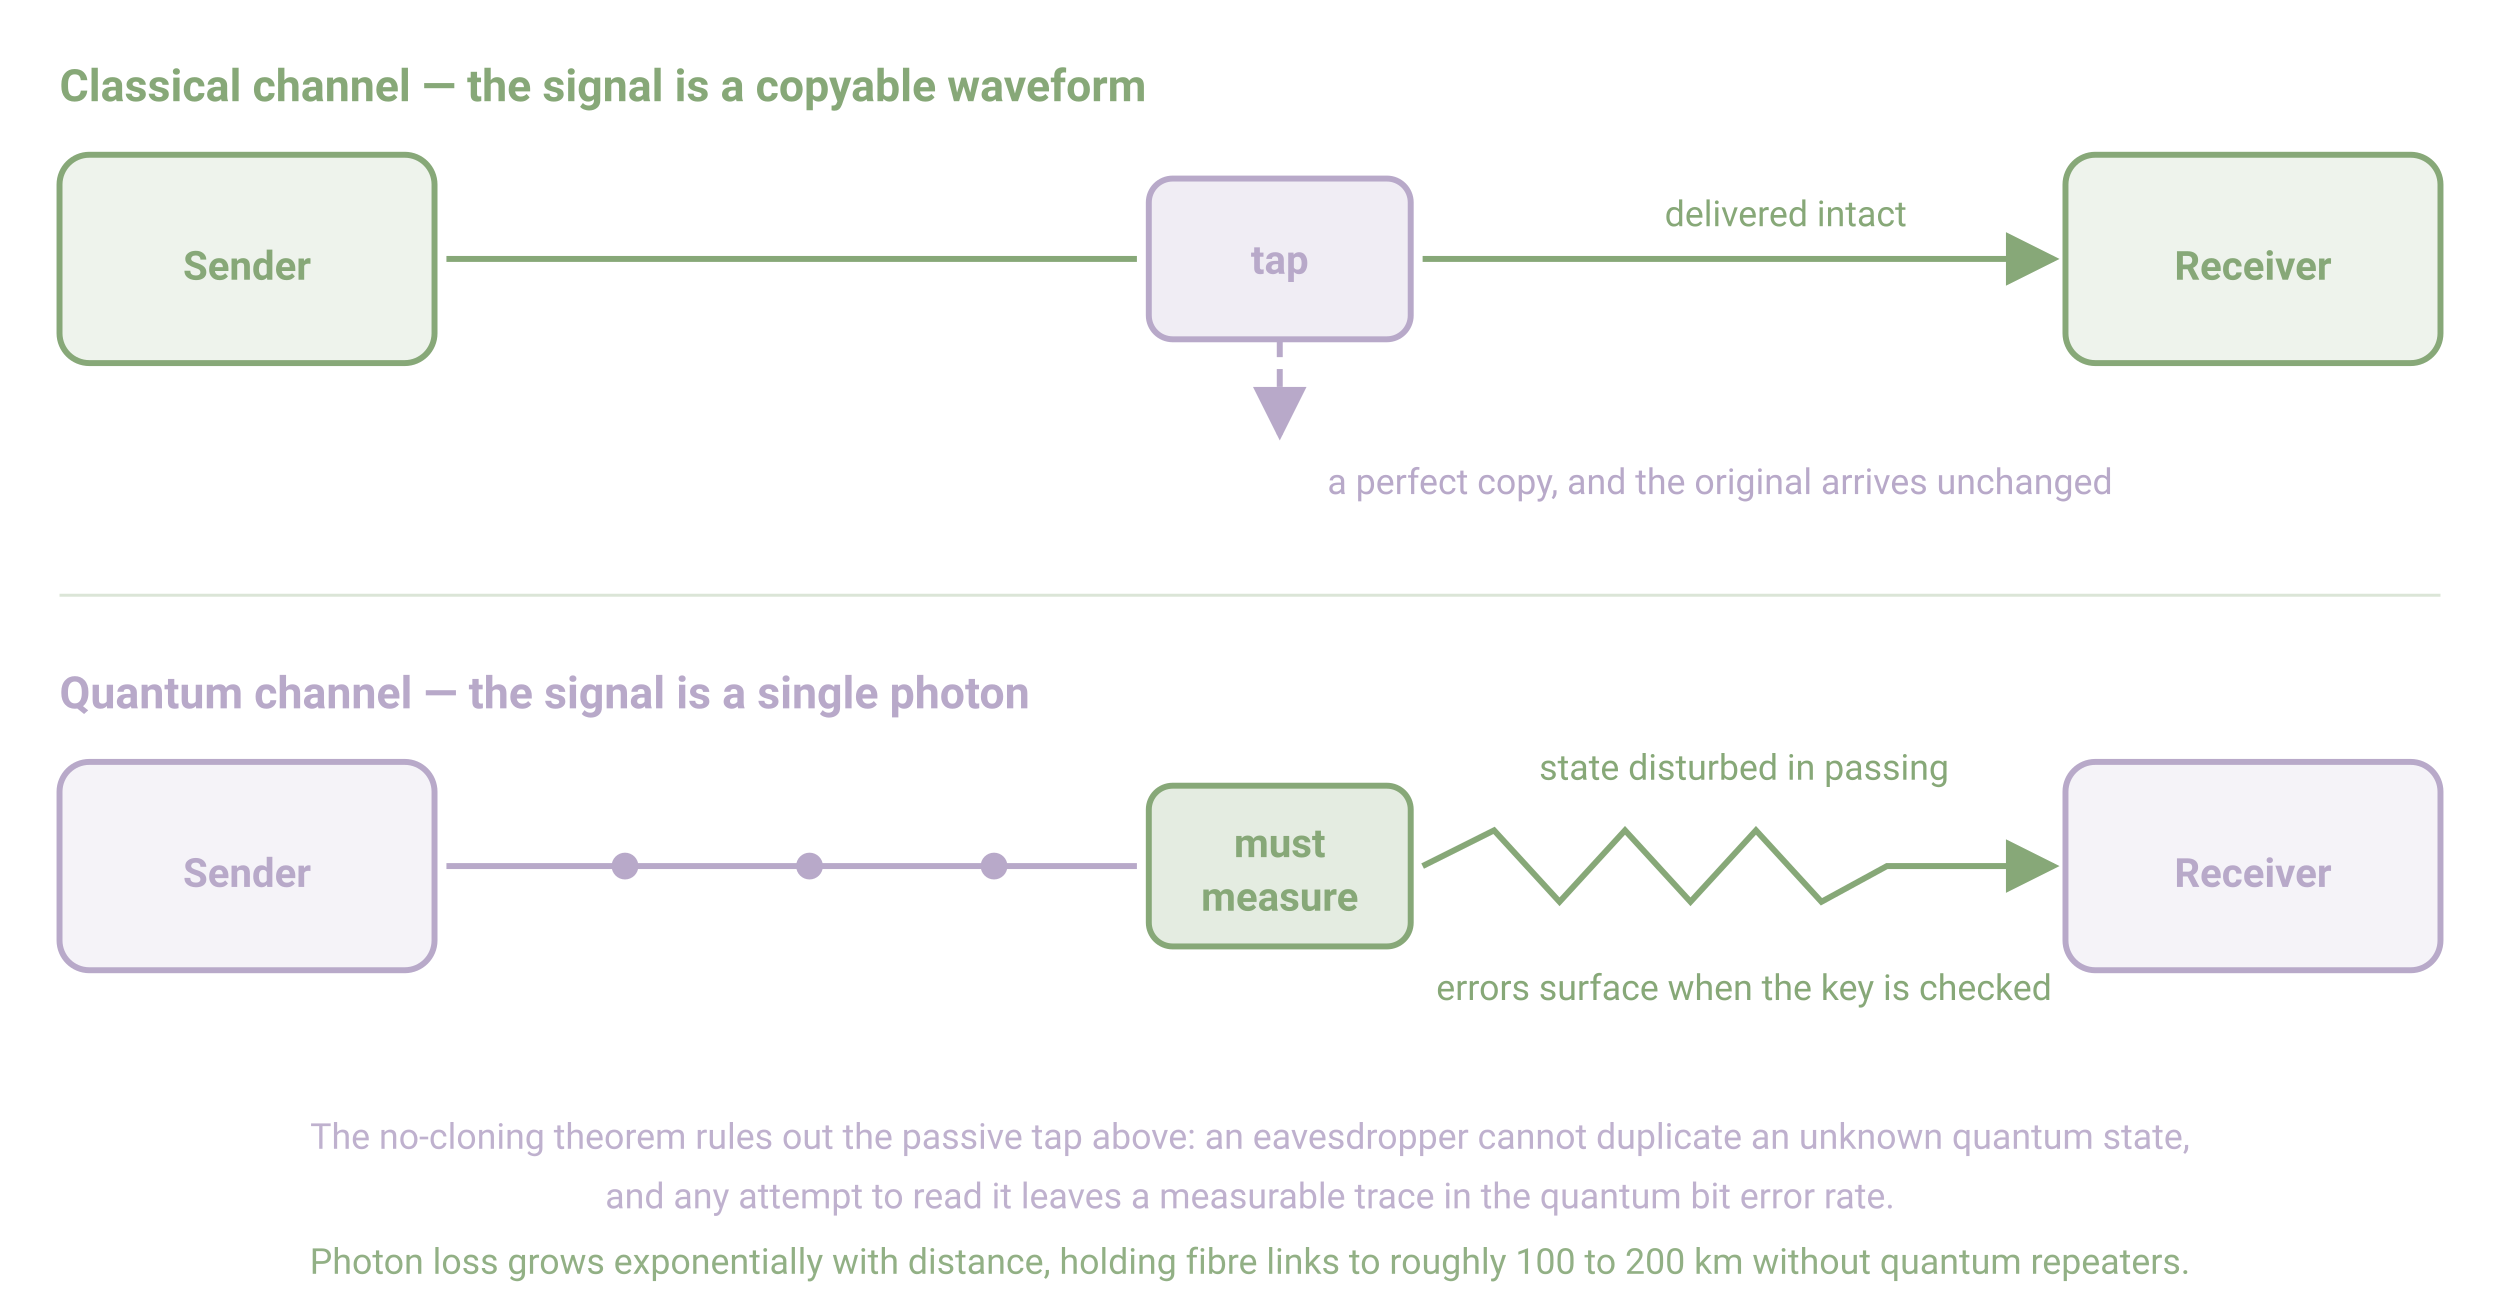
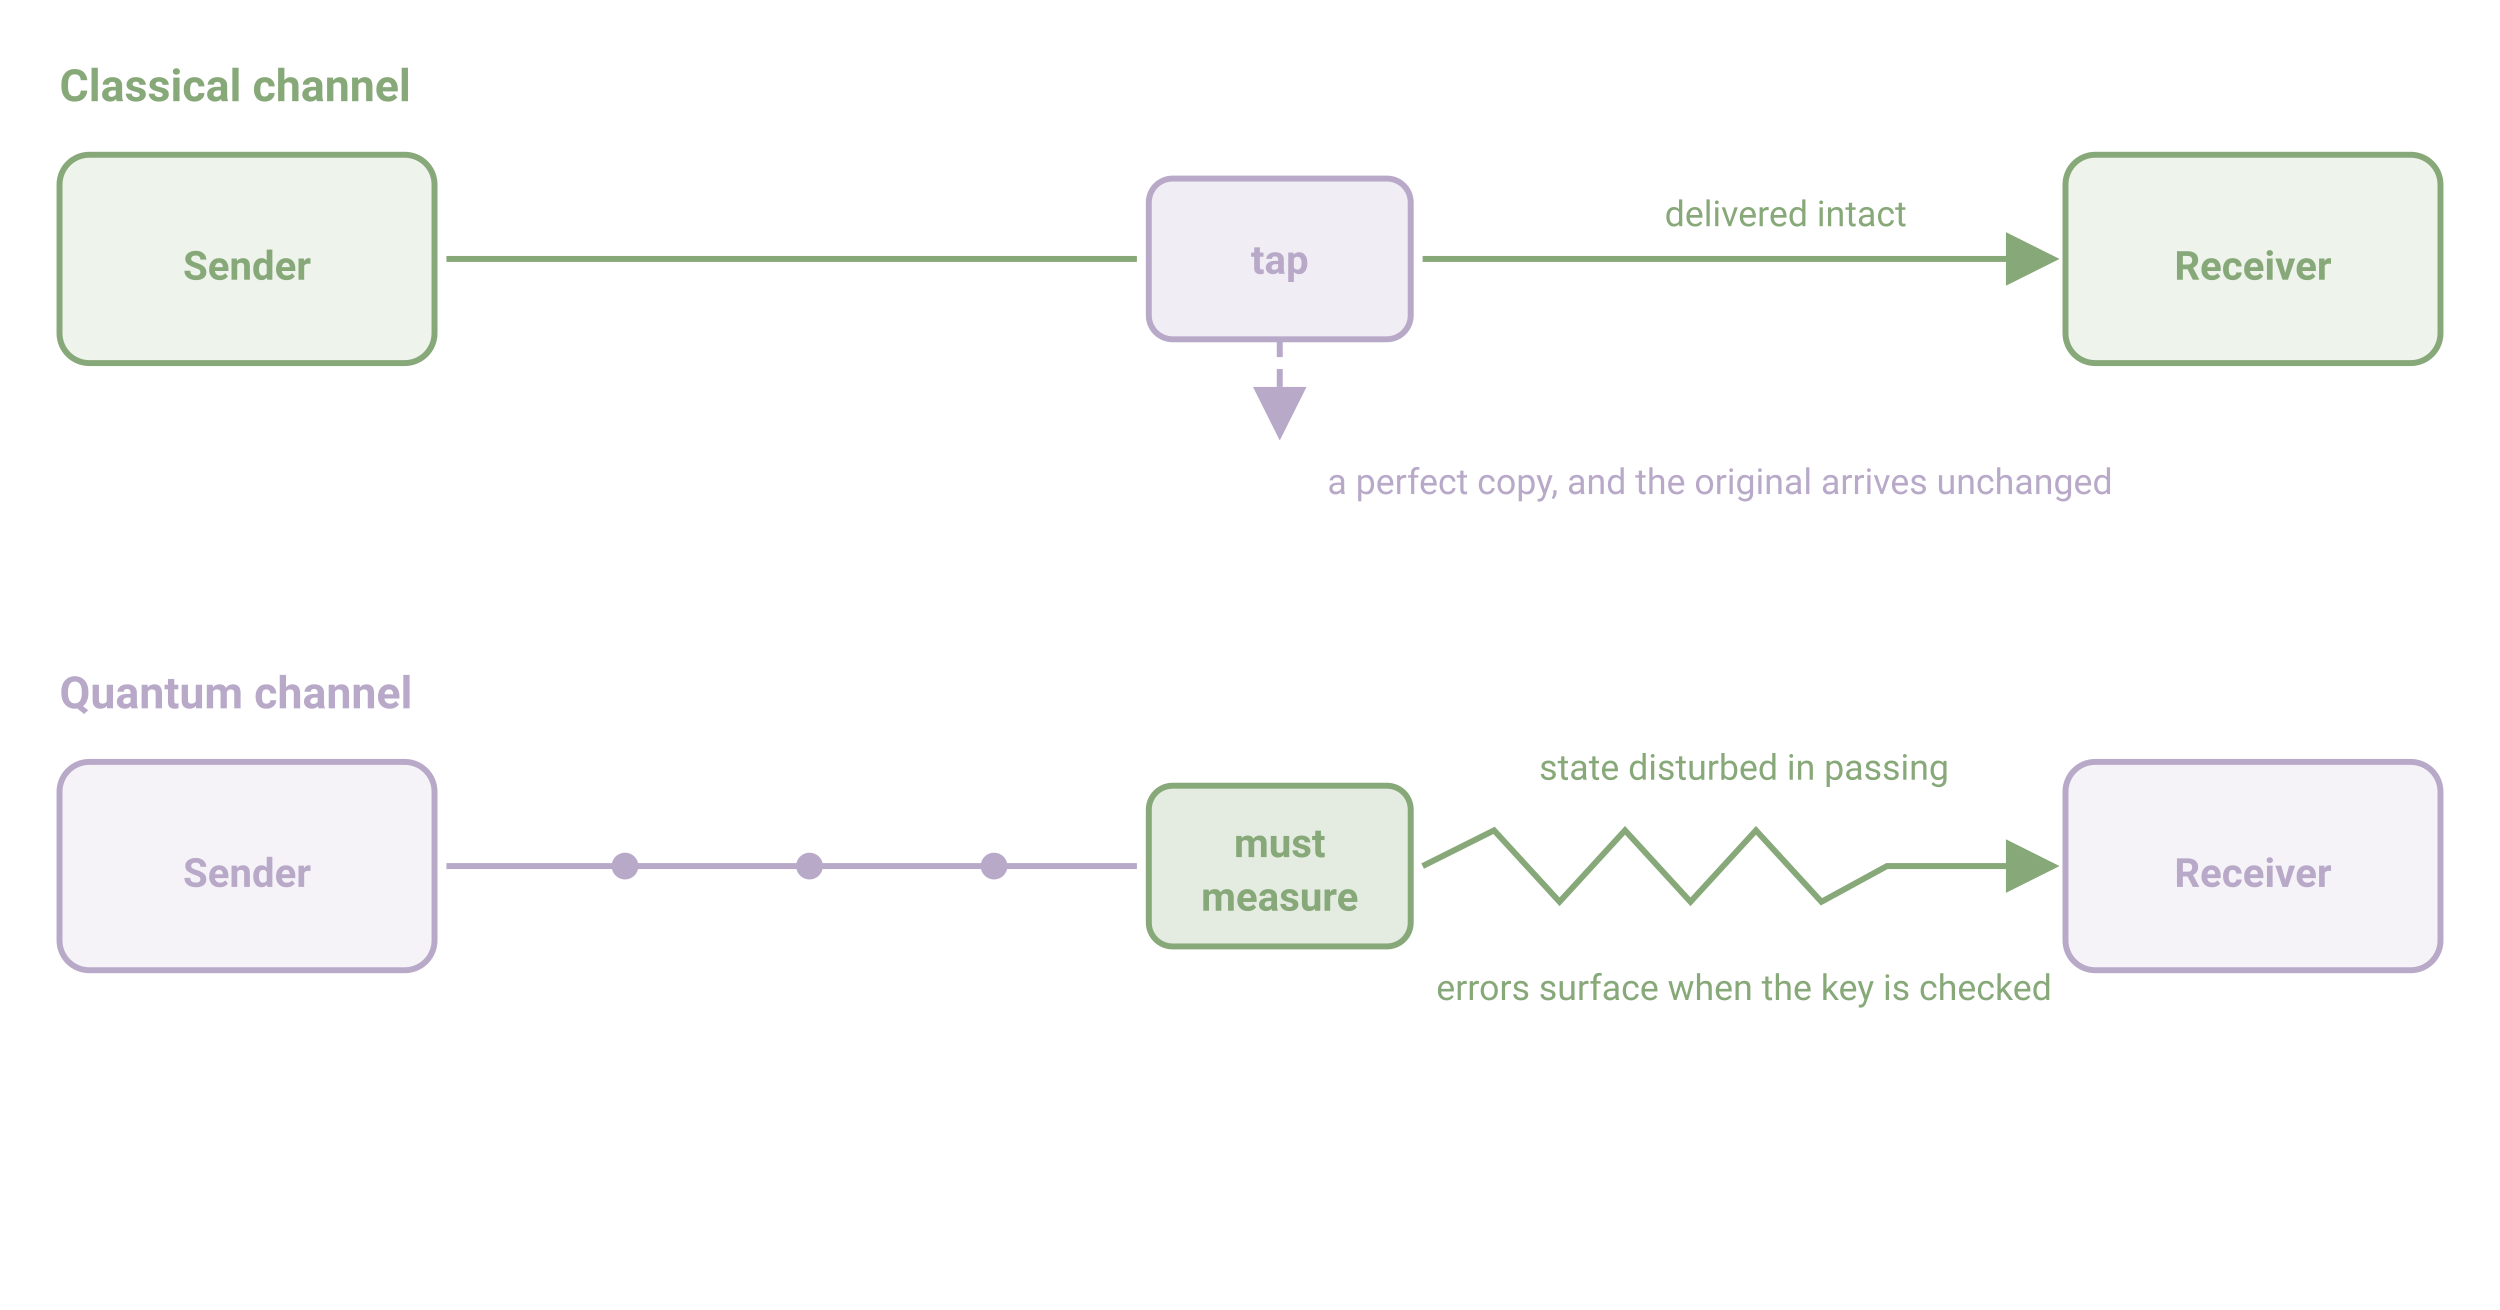
<svg xmlns="http://www.w3.org/2000/svg" width="840" height="440" viewBox="0 0 840 440" role="img" aria-labelledby="t d">
  <defs>
    <marker id="as" markerWidth="9" markerHeight="9" refX="8" refY="4.5" orient="auto">
      <path d="M0,0 L9,4.5 L0,9 Z" fill="#87A878" />
    </marker>
    <marker id="al" markerWidth="9" markerHeight="9" refX="8" refY="4.5" orient="auto">
      <path d="M0,0 L9,4.5 L0,9 Z" fill="#B8A9C9" />
    </marker>
  </defs>
  <style>
 text{font-family:'Segoe UI',system-ui,-apple-system,Roboto,Arial,sans-serif}
 .pt{font-size:15px;font-weight:600}
 .hd{font-size:13.5px;font-weight:600}
 .sb{font-size:11.5px;fill-opacity:.9}
 .lb{font-size:12px}
 .cp{font-size:12px;fill-opacity:.9}
 .sg{fill:#87A878}.lv{fill:#B8A9C9}
</style>
-   <text class="pt sg" x="20" y="34">Classical channel — the signal is a copyable waveform</text>
+   <text class="pt sg" x="20" y="34">Classical channel </text>
  <rect x="20" y="52" width="126" height="70" rx="10" fill="#87A878" fill-opacity=".14" stroke="#87A878" stroke-width="2" />
  <text class="hd sg" x="83" y="94" text-anchor="middle">Sender</text>
  <rect x="694" y="52" width="126" height="70" rx="10" fill="#87A878" fill-opacity=".14" stroke="#87A878" stroke-width="2" />
  <text class="hd sg" x="757" y="94" text-anchor="middle">Receiver</text>
  <line x1="150" y1="87" x2="382" y2="87" stroke="#87A878" stroke-width="2" />
  <line x1="478" y1="87" x2="690" y2="87" stroke="#87A878" stroke-width="2" marker-end="url(#as)" />
  <rect x="386" y="60" width="88" height="54" rx="8" fill="#B8A9C9" fill-opacity=".20" stroke="#B8A9C9" stroke-width="2" />
  <text class="hd lv" x="430" y="92" text-anchor="middle">tap</text>
  <line x1="430" y1="114" x2="430" y2="146" stroke="#B8A9C9" stroke-width="2" stroke-dasharray="6 4" marker-end="url(#al)" />
  <text class="lb lv" x="446" y="166">a perfect copy, and the original arrives unchanged</text>
  <text class="lb sg" x="600" y="76" text-anchor="middle">delivered intact</text>
-   <line x1="20" y1="200" x2="820" y2="200" stroke="#87A878" stroke-width="1" stroke-opacity=".3" />
-   <text class="pt lv" x="20" y="238">Quantum channel — the signal is a single photon</text>
+   <text class="pt lv" x="20" y="238">Quantum channel </text>
  <rect x="20" y="256" width="126" height="70" rx="10" fill="#B8A9C9" fill-opacity=".14" stroke="#B8A9C9" stroke-width="2" />
  <text class="hd lv" x="83" y="298" text-anchor="middle">Sender</text>
  <rect x="694" y="256" width="126" height="70" rx="10" fill="#B8A9C9" fill-opacity=".14" stroke="#B8A9C9" stroke-width="2" />
  <text class="hd lv" x="757" y="298" text-anchor="middle">Receiver</text>
  <line x1="150" y1="291" x2="382" y2="291" stroke="#B8A9C9" stroke-width="2" />
  <g fill="#B8A9C9">
    <circle cx="210" cy="291" r="4.5" />
    <circle cx="272" cy="291" r="4.5" />
    <circle cx="334" cy="291" r="4.5" />
  </g>
  <rect x="386" y="264" width="88" height="54" rx="8" fill="#87A878" fill-opacity=".22" stroke="#87A878" stroke-width="2" />
  <text class="hd sg" x="430" y="288" text-anchor="middle">must</text>
  <text class="hd sg" x="430" y="306" text-anchor="middle">measure</text>
  <path d="M478 291 l24 -12 l22 24 l22 -24 l22 24 l22 -24 l22 24 l22 -12 L690 291" fill="none" stroke="#87A878" stroke-width="2" marker-end="url(#as)" />
  <text class="lb sg" x="586" y="262" text-anchor="middle">state disturbed in passing</text>
  <text class="lb sg" x="586" y="336" text-anchor="middle">errors surface when the key is checked</text>
-   <text class="cp lv" x="420" y="386" text-anchor="middle">The no-cloning theorem rules out the passive tap above: an eavesdropper cannot duplicate an unknown quantum state,</text>
-   <text class="cp lv" x="420" y="406" text-anchor="middle">and any attempt to read it leaves a measurable trace in the quantum bit error rate.</text>
-   <text class="cp sg" x="420" y="428" text-anchor="middle">Photon loss grows exponentially with distance, holding fibre links to roughly 100 to 200 km without quantum repeaters.</text>
</svg>
